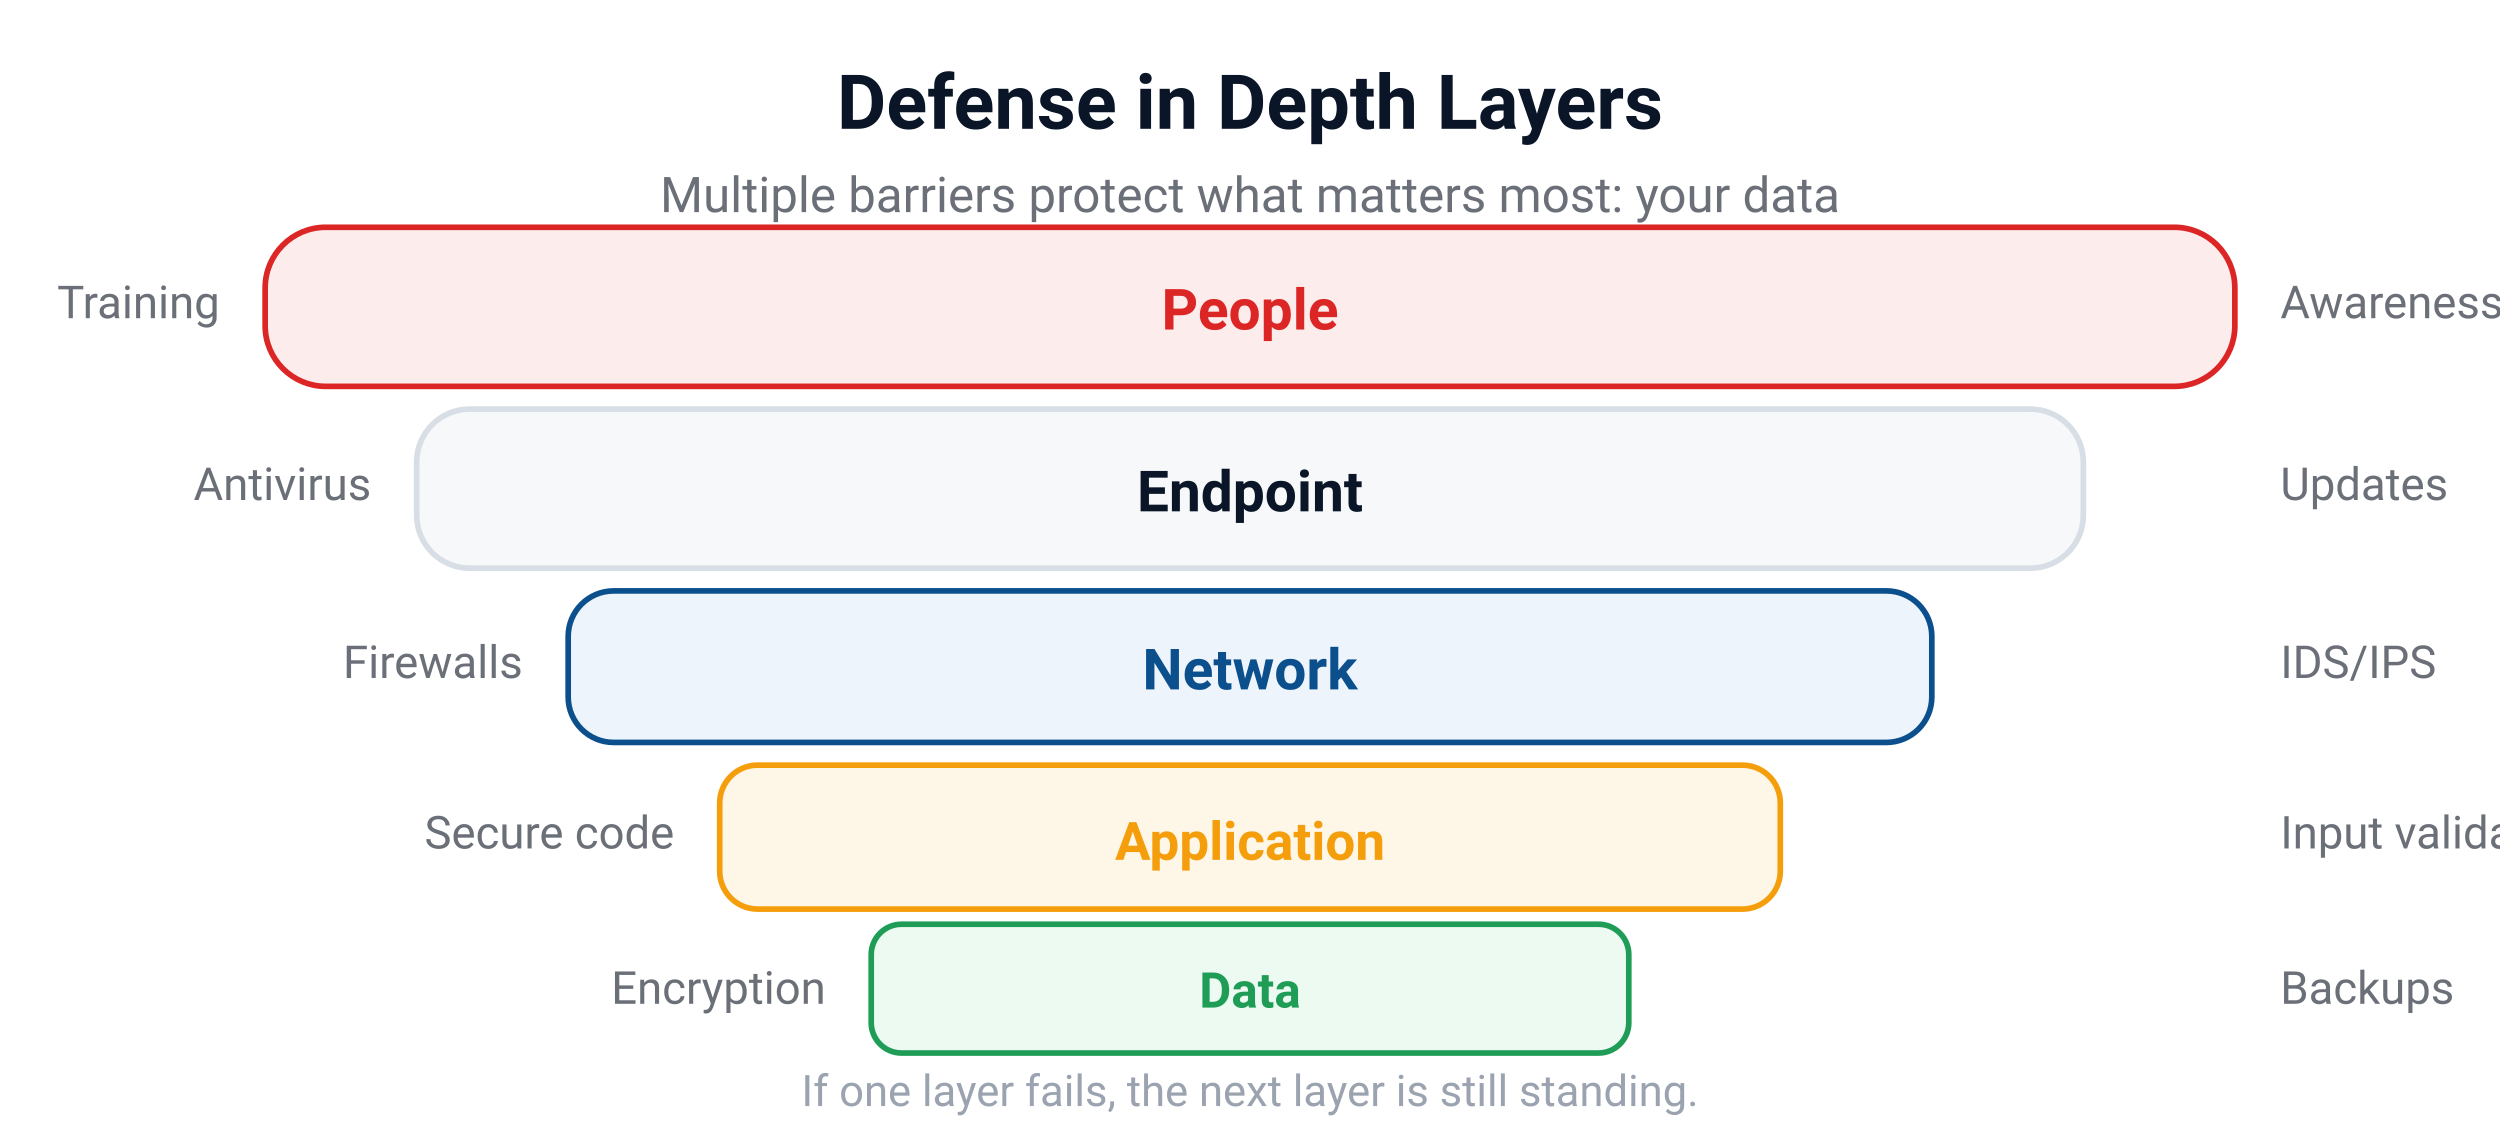
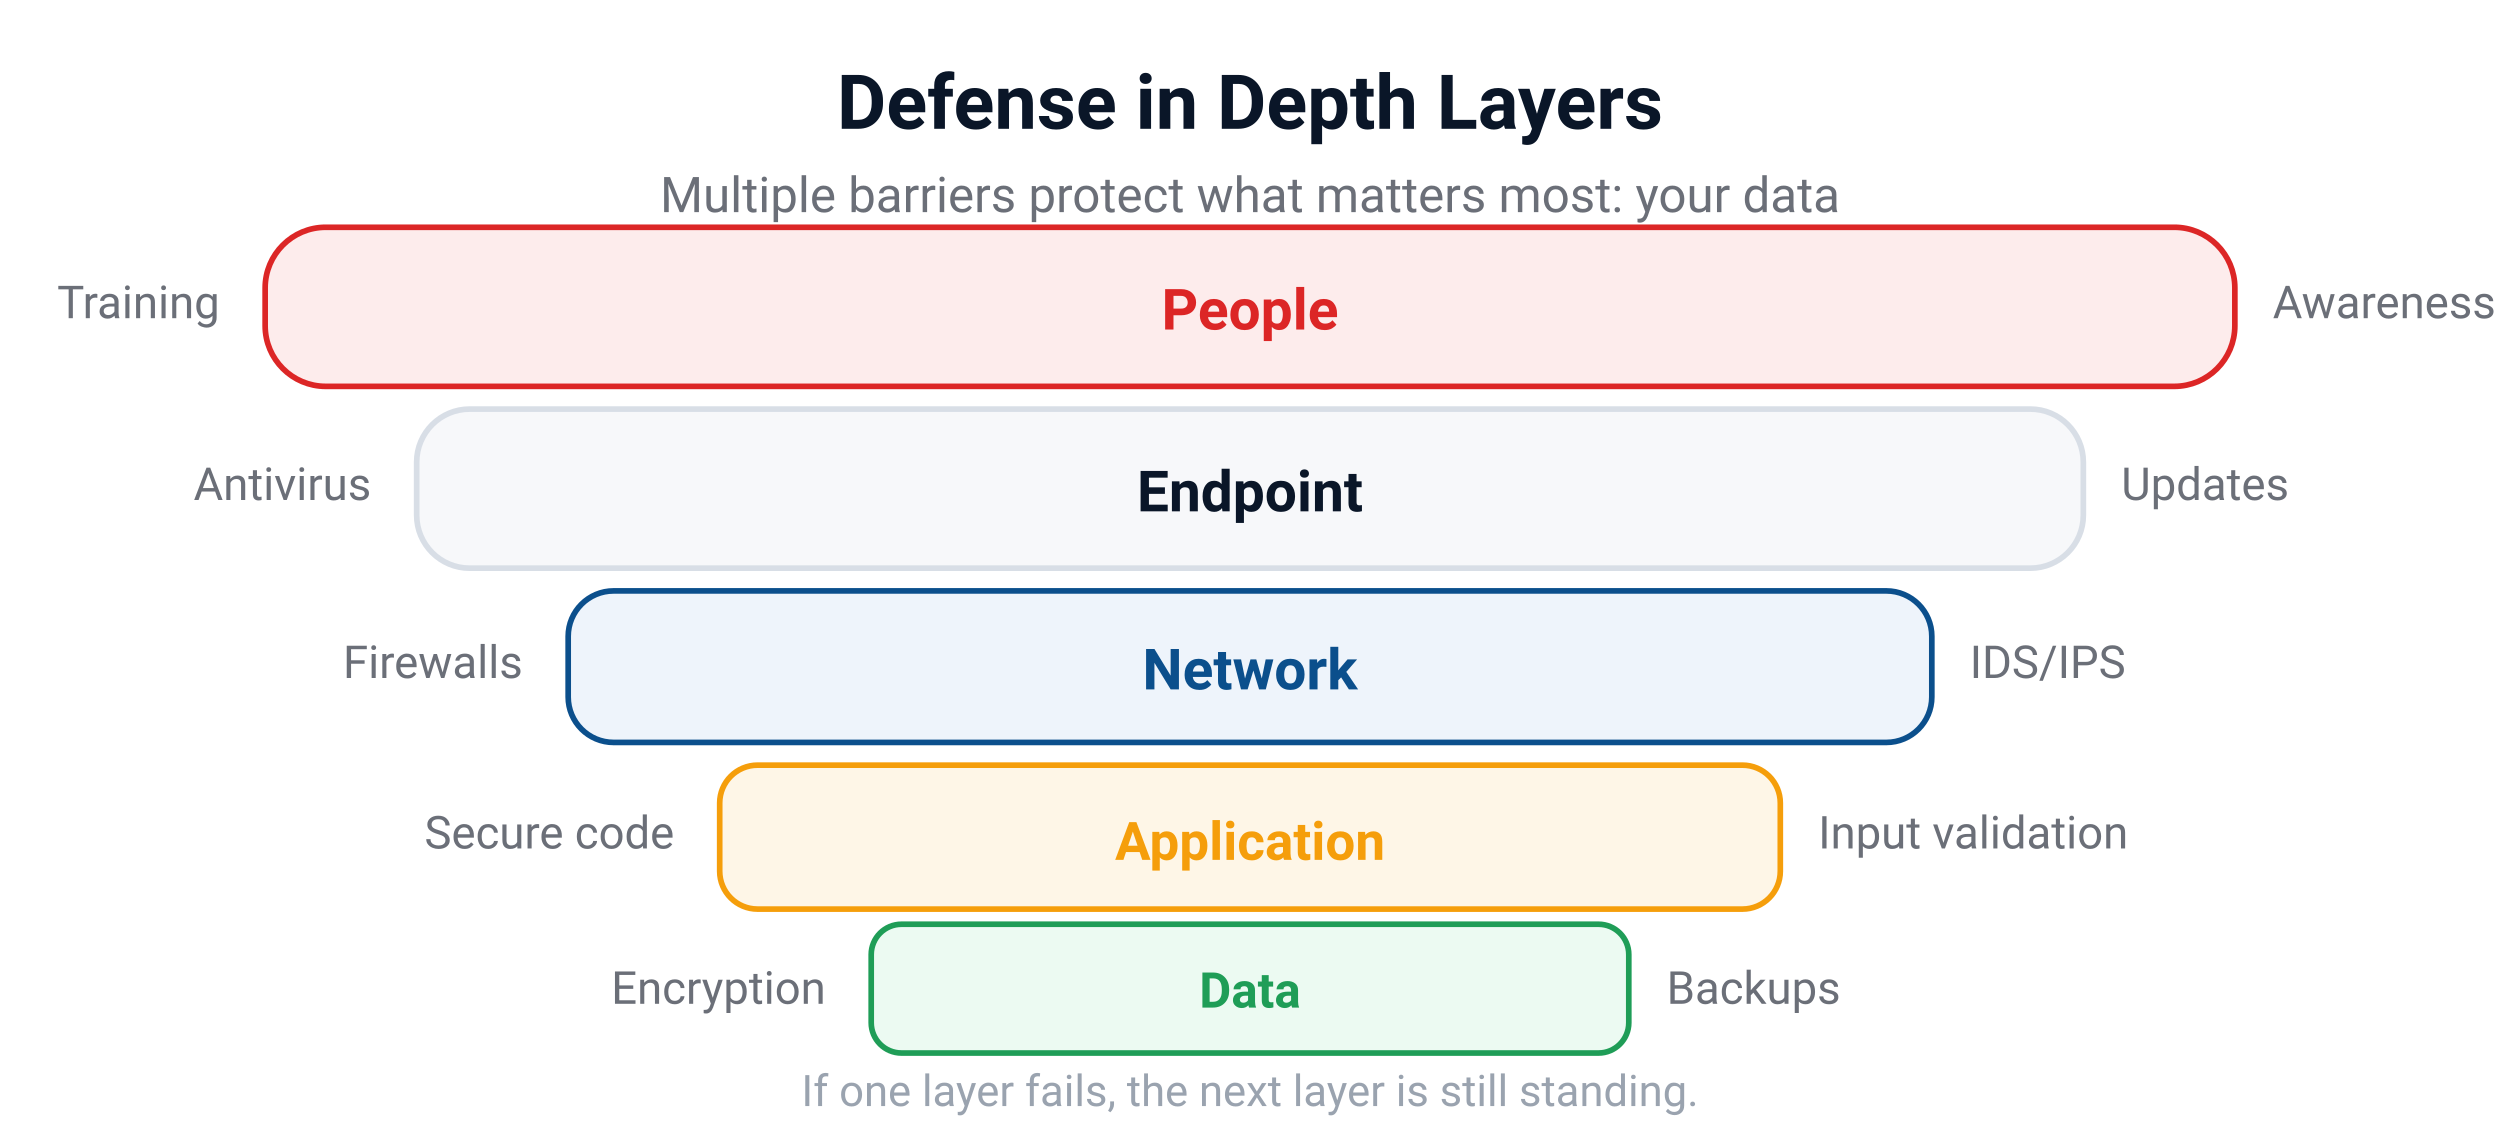
<svg xmlns="http://www.w3.org/2000/svg" viewBox="0 0 660 300" font-family="Segoe UI, Roboto, Helvetica, Arial, sans-serif" role="img" aria-label="Defense in depth layers: People at the top, then Endpoint, Network, Application, and Data at the secure base.">
  <text x="330" y="34" text-anchor="middle" font-size="20" font-weight="700" fill="#0a1628">Defense in Depth Layers</text>
  <text x="330" y="56" text-anchor="middle" font-size="13" fill="#6b6f78">Multiple barriers protect what matters most: your data</text>
  <rect x="230" y="244" width="200" height="34" rx="8" fill="#ecfaf2" stroke="#1f9d57" stroke-width="1.5" />
  <text x="330" y="266" text-anchor="middle" font-size="13" font-weight="700" fill="#1f9d57">Data</text>
  <rect x="190" y="202" width="280" height="38" rx="10" fill="#fef6e7" stroke="#f59e0b" stroke-width="1.5" />
  <text x="330" y="227" text-anchor="middle" font-size="14" font-weight="700" fill="#f59e0b">Application</text>
  <rect x="150" y="156" width="360" height="40" rx="12" fill="#eef4fb" stroke="#0b4f8c" stroke-width="1.5" />
  <text x="330" y="182" text-anchor="middle" font-size="15" font-weight="700" fill="#0b4f8c">Network</text>
  <rect x="110" y="108" width="440" height="42" rx="14" fill="#f7f8fa" stroke="#d8dee6" stroke-width="1.5" />
  <text x="330" y="135" text-anchor="middle" font-size="15" font-weight="700" fill="#0a1628">Endpoint</text>
  <rect x="70" y="60" width="520" height="42" rx="16" fill="#fdecec" stroke="#dc2626" stroke-width="1.5" />
  <text x="330" y="87" text-anchor="middle" font-size="15" font-weight="700" fill="#dc2626">People</text>
  <text x="58" y="84" text-anchor="end" font-size="12" fill="#6b6f78">Training</text>
  <text x="98" y="132" text-anchor="end" font-size="12" fill="#6b6f78">Antivirus</text>
  <text x="138" y="179" text-anchor="end" font-size="12" fill="#6b6f78">Firewalls</text>
  <text x="178" y="224" text-anchor="end" font-size="12" fill="#6b6f78">Secure code</text>
  <text x="218" y="265" text-anchor="end" font-size="12" fill="#6b6f78">Encryption</text>
-   <text x="602" y="84" text-anchor="start" font-size="12" fill="#6b6f78">Awareness</text>
-   <text x="602" y="132" text-anchor="start" font-size="12" fill="#6b6f78">Updates</text>
-   <text x="602" y="179" text-anchor="start" font-size="12" fill="#6b6f78">IDS/IPS</text>
-   <text x="602" y="224" text-anchor="start" font-size="12" fill="#6b6f78">Input validation</text>
-   <text x="602" y="265" text-anchor="start" font-size="12" fill="#6b6f78">Backups</text>
+   <text x="600" y="84" text-anchor="start" font-size="12" fill="#6b6f78">Awareness</text>
+   <text x="560" y="132" text-anchor="start" font-size="12" fill="#6b6f78">Updates</text>
+   <text x="520" y="179" text-anchor="start" font-size="12" fill="#6b6f78">IDS/IPS</text>
+   <text x="480" y="224" text-anchor="start" font-size="12" fill="#6b6f78">Input validation</text>
+   <text x="440" y="265" text-anchor="start" font-size="12" fill="#6b6f78">Backups</text>
  <text x="330" y="292" text-anchor="middle" font-size="11.5" fill="#9aa3af">If one layer fails, the next layer is still standing.</text>
</svg>
